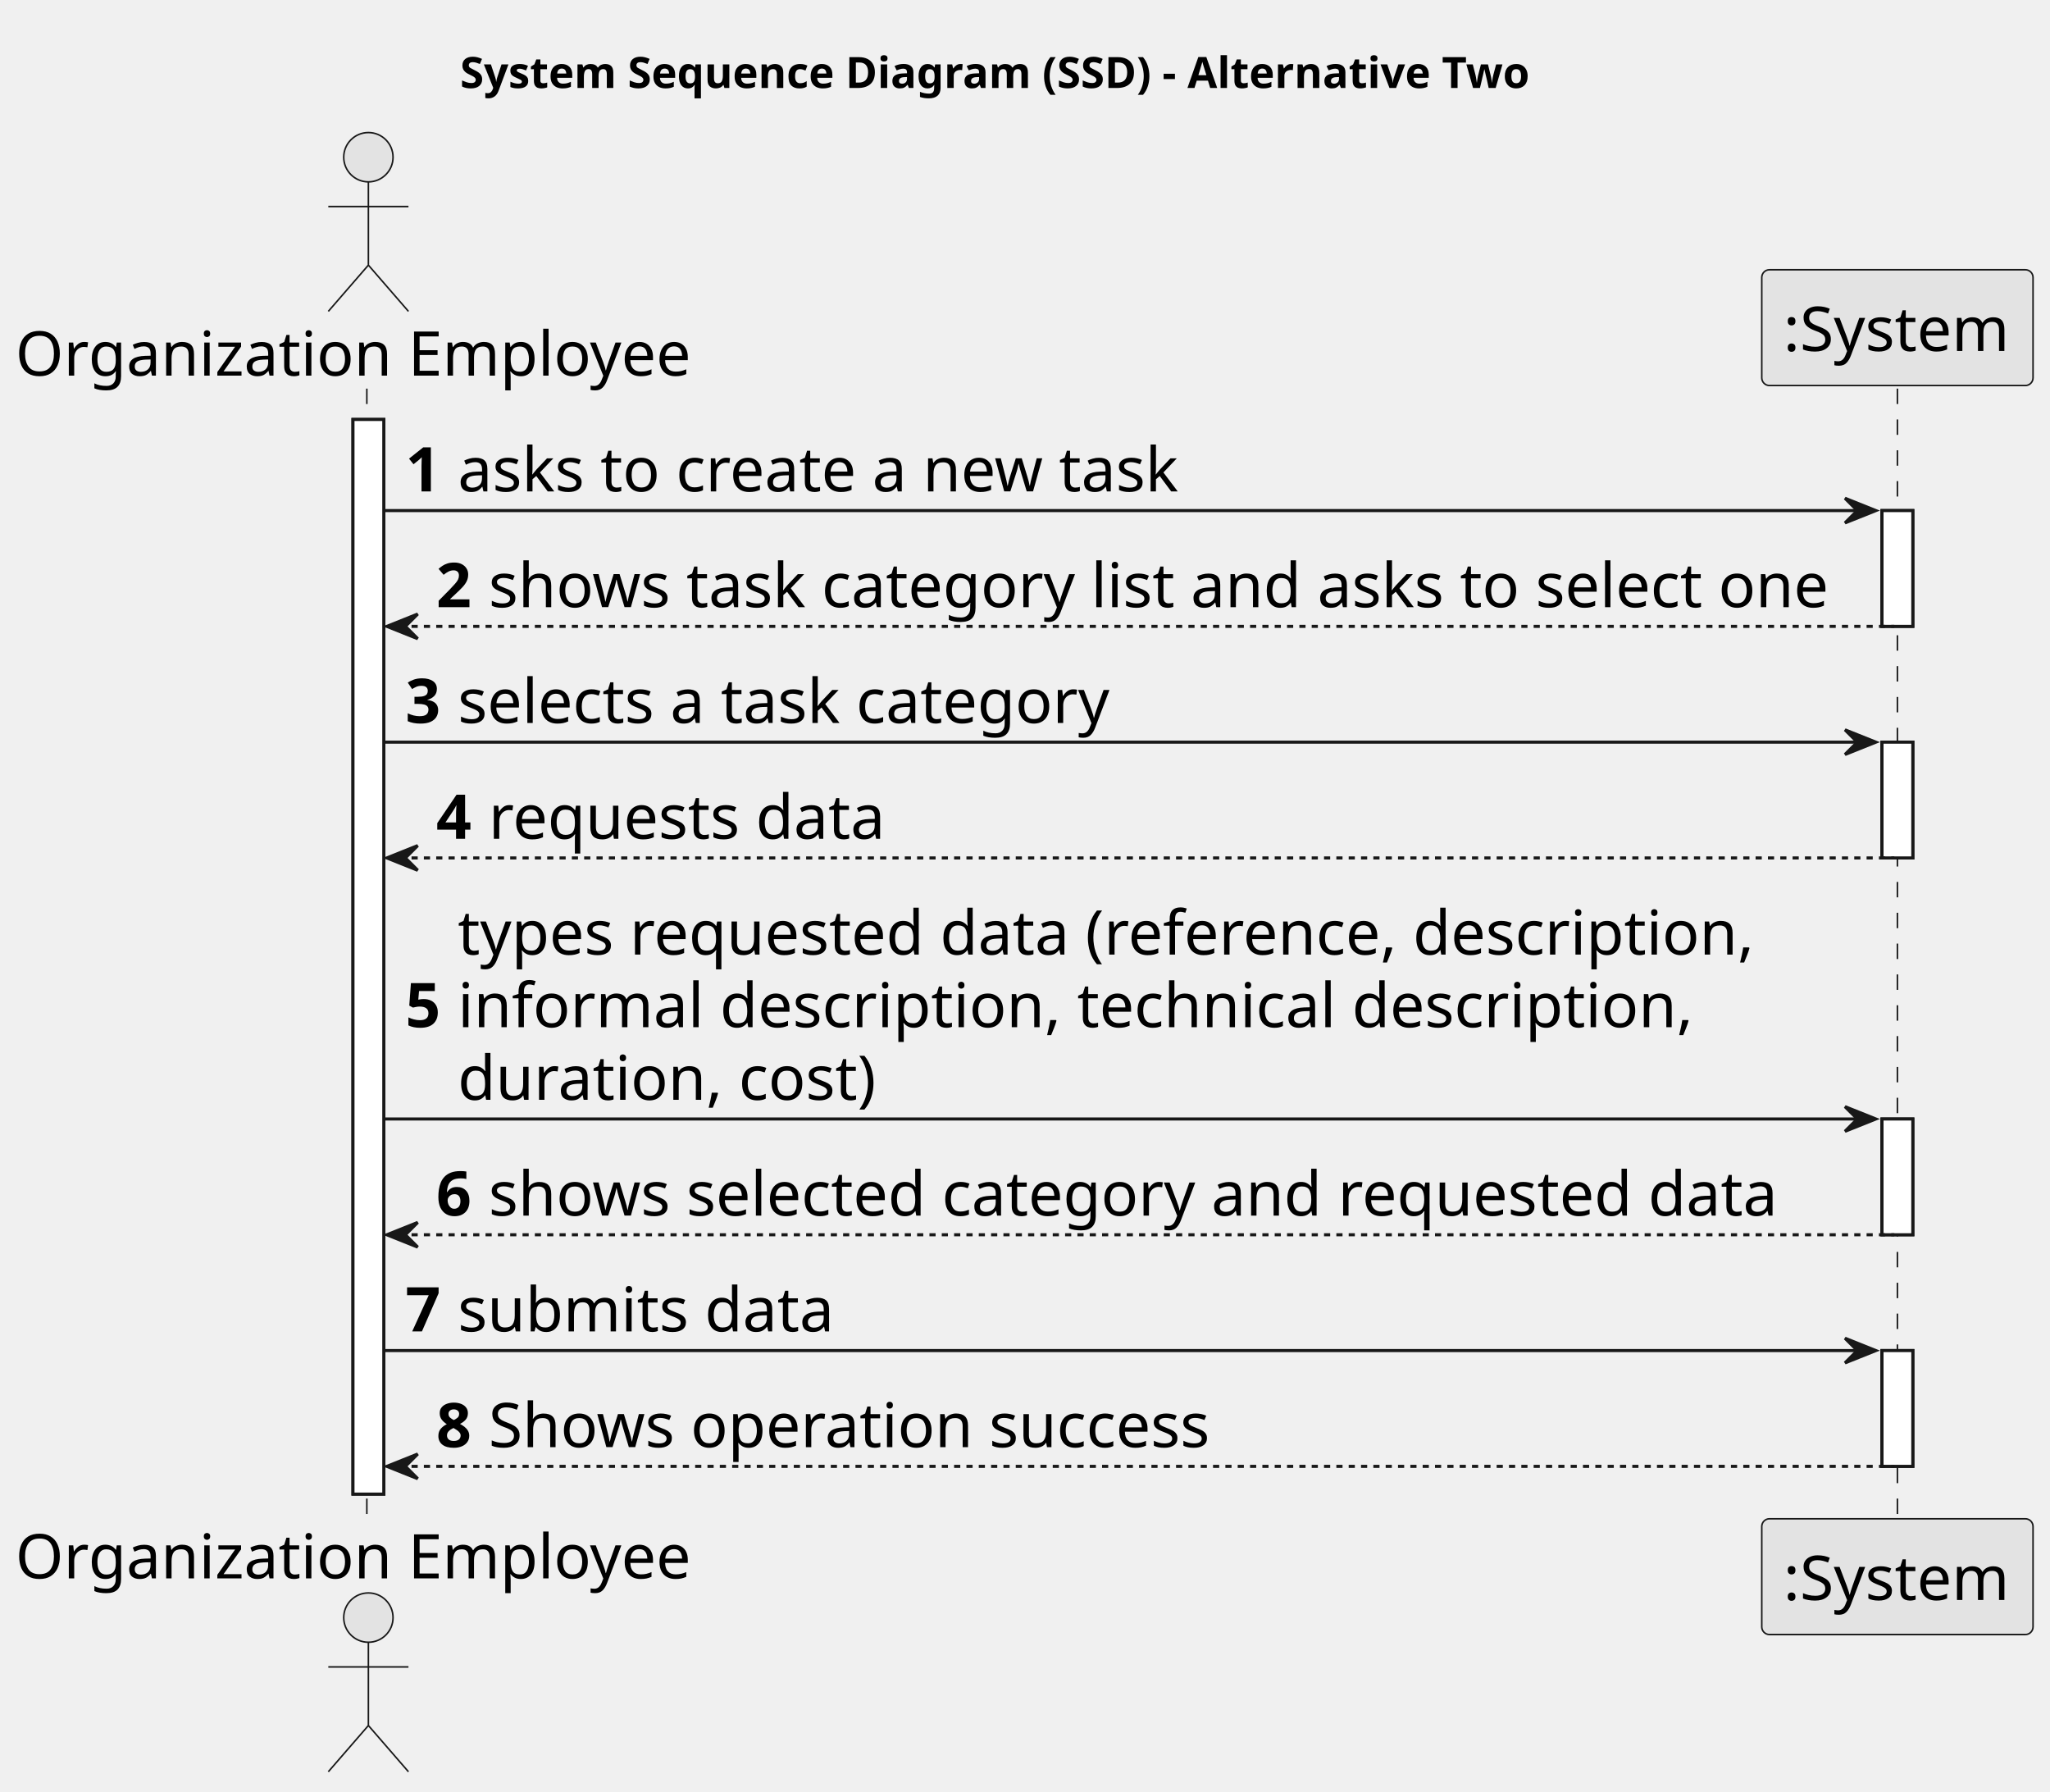
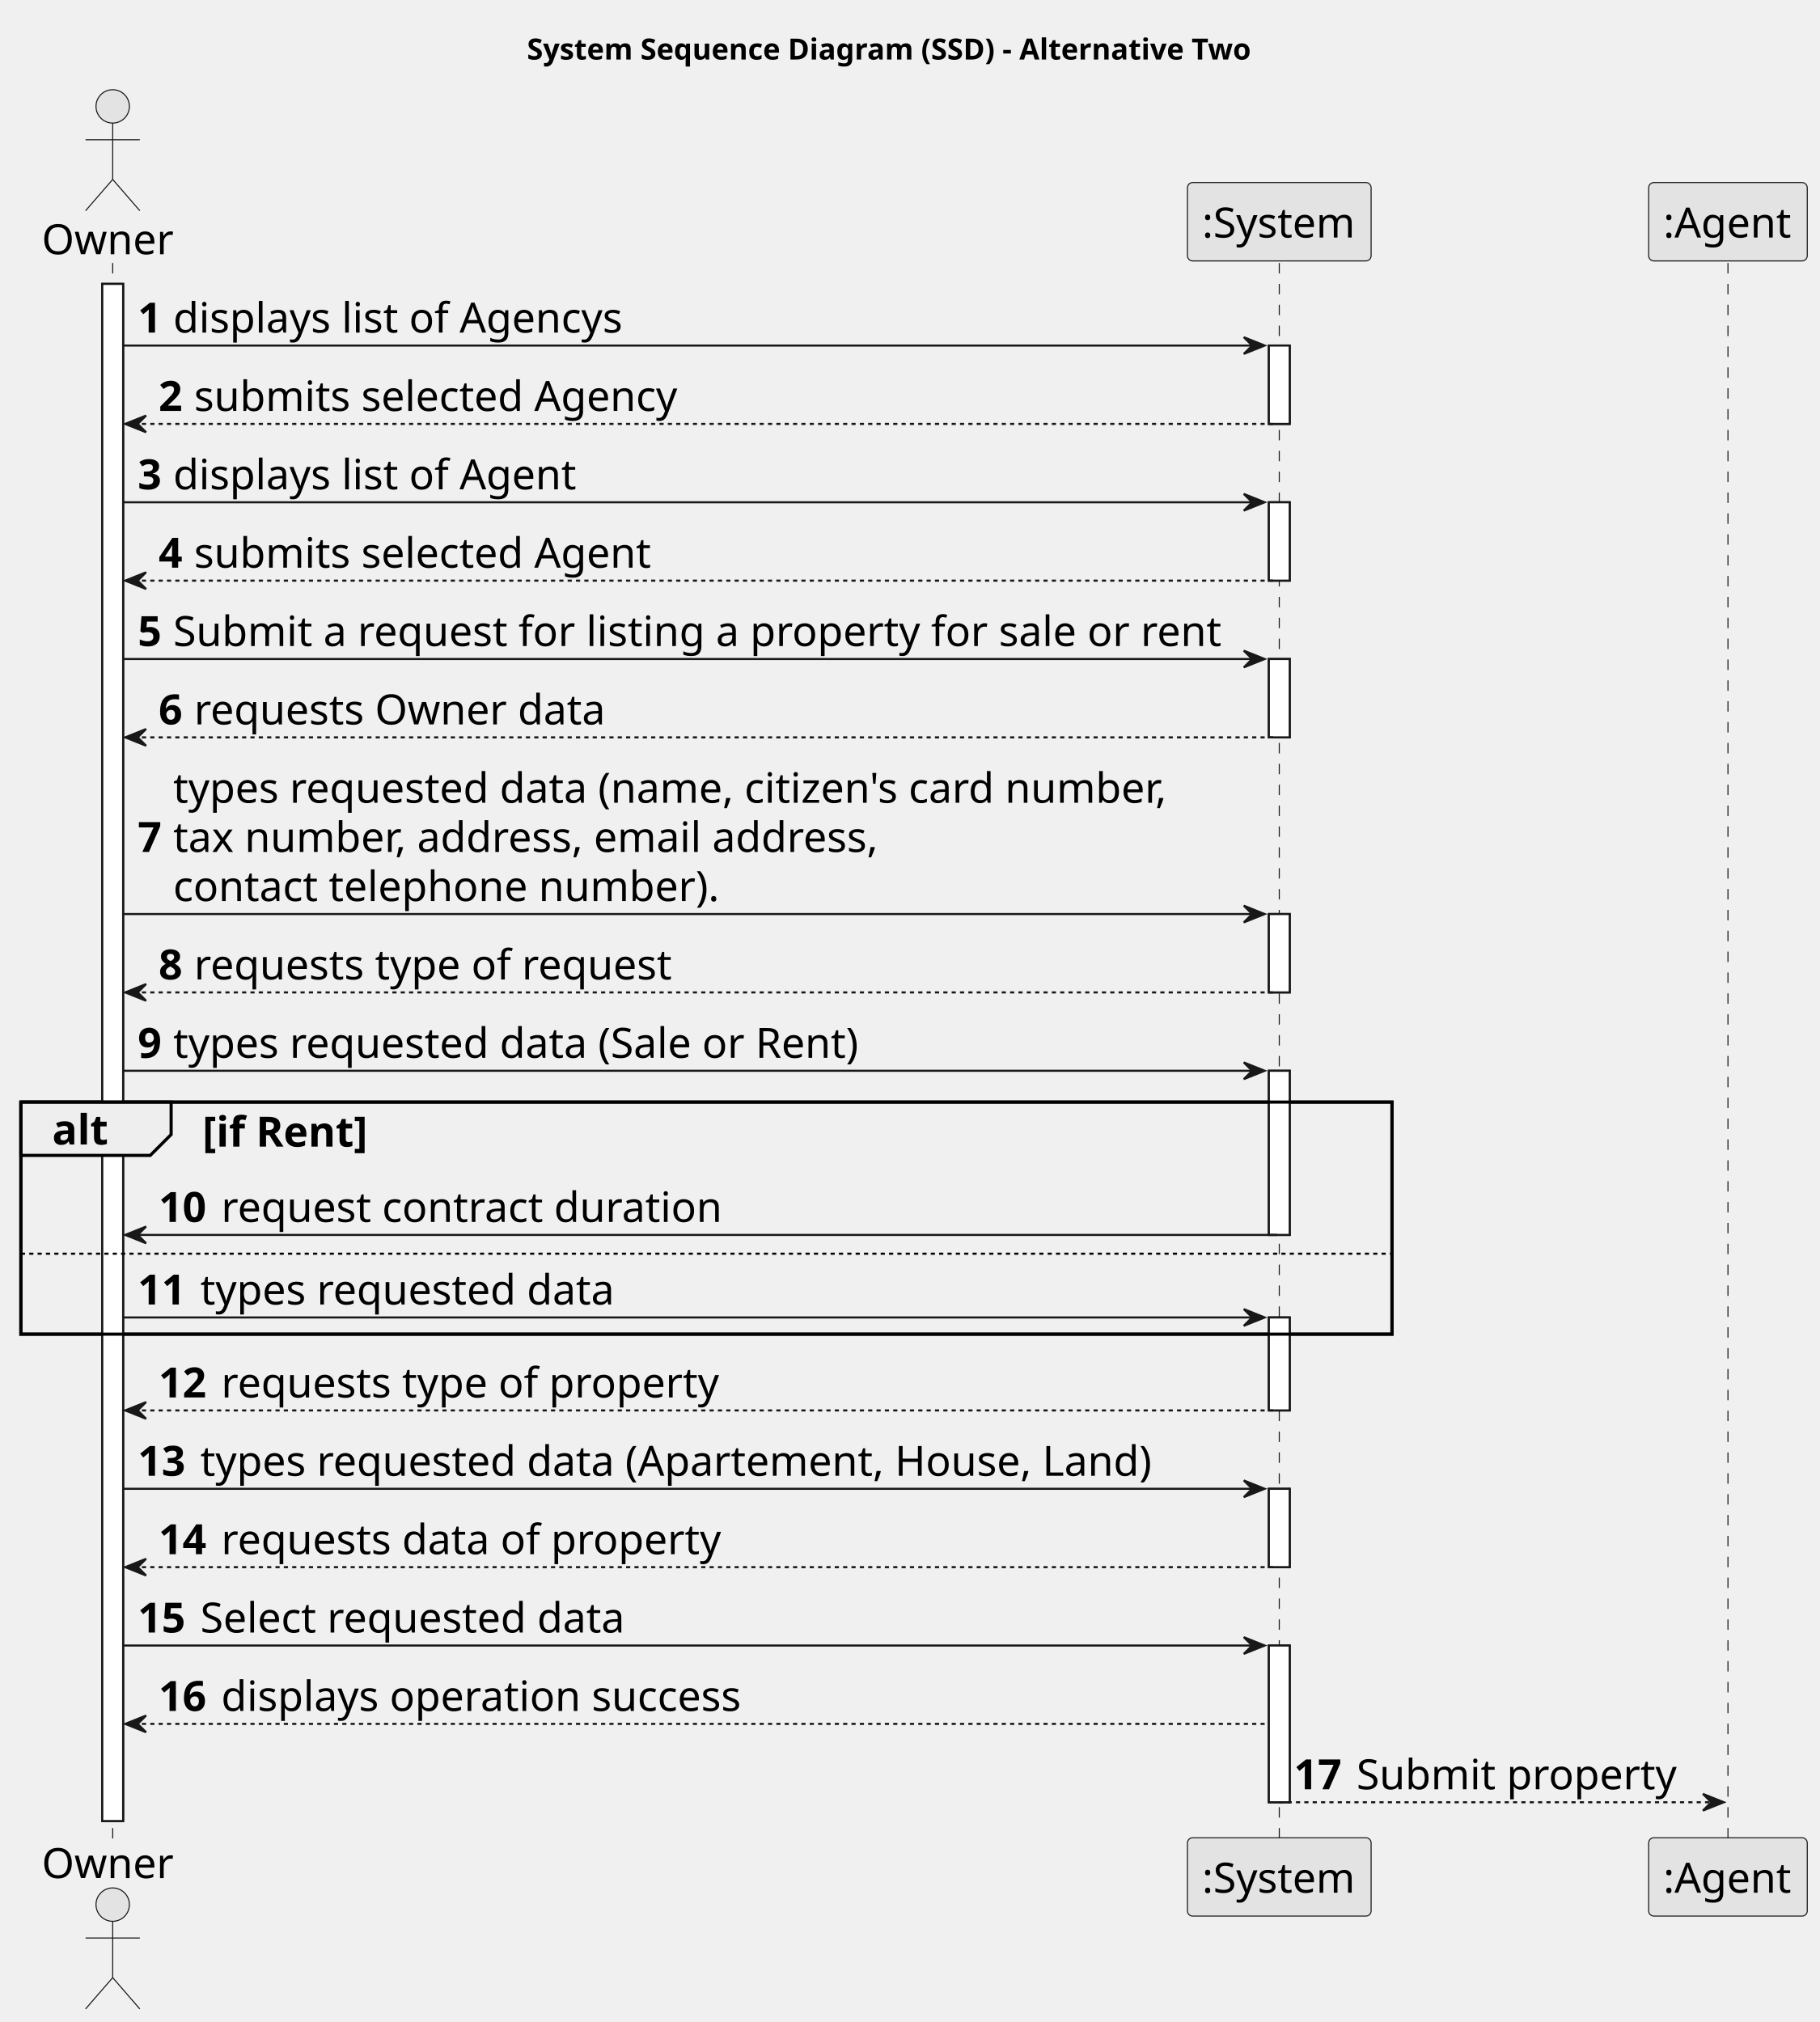
- <svg xmlns="http://www.w3.org/2000/svg" contentStyleType="text/css" height="581px" preserveAspectRatio="none" style="width:665px;height:581px;background:#FFFFFF;" version="1.1" viewBox="0 0 665 581" width="665px" zoomAndPan="magnify">
+ <svg xmlns="http://www.w3.org/2000/svg" contentStyleType="text/css" height="969px" preserveAspectRatio="none" style="width:872px;height:969px;background:#FFFFFF;" version="1.1" viewBox="0 0 872 969" width="872px" zoomAndPan="magnify">
  <defs />
  <g>
-     <text fill="#000000" font-family="sans-serif" font-size="14" font-weight="bold" lengthAdjust="spacing" textLength="365" x="149.25" y="28.535">System Sequence Diagram (SSD) - Alternative Two</text>
-     <rect fill="#FFFFFF" height="348.547" style="stroke:#181818;stroke-width:1.0;" width="10" x="114.5" y="136.043" />
-     <rect fill="#FFFFFF" height="37.555" style="stroke:#181818;stroke-width:1.0;" width="10" x="610.5" y="165.598" />
-     <rect fill="#FFFFFF" height="37.555" style="stroke:#181818;stroke-width:1.0;" width="10" x="610.5" y="240.707" />
-     <rect fill="#FFFFFF" height="37.555" style="stroke:#181818;stroke-width:1.0;" width="10" x="610.5" y="362.926" />
-     <rect fill="#FFFFFF" height="37.555" style="stroke:#181818;stroke-width:1.0;" width="10" x="610.5" y="438.035" />
-     <line style="stroke:#181818;stroke-width:0.5;stroke-dasharray:5.0,5.0;" x1="119" x2="119" y1="126.043" y2="493.59" />
-     <line style="stroke:#181818;stroke-width:0.5;stroke-dasharray:5.0,5.0;" x1="615.5" x2="615.5" y1="126.043" y2="493.59" />
-     <text fill="#000000" font-family="sans-serif" font-size="20" lengthAdjust="spacing" textLength="223" x="5" y="121.824">Organization Employee</text>
-     <ellipse cx="119.5" cy="50.988" fill="#E3E3E3" rx="8" ry="8" style="stroke:#181818;stroke-width:0.5;" />
-     <path d="M119.5,58.988 L119.5,85.988 M106.5,66.988 L132.5,66.988 M119.5,85.988 L106.5,100.988 M119.5,85.988 L132.5,100.988 " fill="none" style="stroke:#181818;stroke-width:0.5;" />
-     <text fill="#000000" font-family="sans-serif" font-size="20" lengthAdjust="spacing" textLength="223" x="5" y="511.926">Organization Employee</text>
-     <ellipse cx="119.5" cy="524.644" fill="#E3E3E3" rx="8" ry="8" style="stroke:#181818;stroke-width:0.5;" />
-     <path d="M119.5,532.644 L119.5,559.644 M106.5,540.644 L132.5,540.644 M119.5,559.644 L106.5,574.644 M119.5,559.644 L132.5,574.644 " fill="none" style="stroke:#181818;stroke-width:0.5;" />
-     <rect fill="#E3E3E3" height="37.555" rx="2.5" ry="2.5" style="stroke:#181818;stroke-width:0.5;" width="88" x="571.5" y="87.488" />
-     <text fill="#000000" font-family="sans-serif" font-size="20" lengthAdjust="spacing" textLength="74" x="578.5" y="113.824">:System</text>
-     <rect fill="#E3E3E3" height="37.555" rx="2.5" ry="2.5" style="stroke:#181818;stroke-width:0.5;" width="88" x="571.5" y="492.59" />
-     <text fill="#000000" font-family="sans-serif" font-size="20" lengthAdjust="spacing" textLength="74" x="578.5" y="518.926">:System</text>
-     <rect fill="#FFFFFF" height="348.547" style="stroke:#181818;stroke-width:1.0;" width="10" x="114.5" y="136.043" />
-     <rect fill="#FFFFFF" height="37.555" style="stroke:#181818;stroke-width:1.0;" width="10" x="610.5" y="165.598" />
-     <rect fill="#FFFFFF" height="37.555" style="stroke:#181818;stroke-width:1.0;" width="10" x="610.5" y="240.707" />
-     <rect fill="#FFFFFF" height="37.555" style="stroke:#181818;stroke-width:1.0;" width="10" x="610.5" y="362.926" />
-     <rect fill="#FFFFFF" height="37.555" style="stroke:#181818;stroke-width:1.0;" width="10" x="610.5" y="438.035" />
-     <polygon fill="#181818" points="598.5,161.598,608.5,165.598,598.5,169.598,602.5,165.598" style="stroke:#181818;stroke-width:1.0;" />
-     <line style="stroke:#181818;stroke-width:1.0;" x1="124.5" x2="604.5" y1="165.598" y2="165.598" />
-     <text fill="#000000" font-family="sans-serif" font-size="20" font-weight="bold" lengthAdjust="spacing" textLength="13" x="131.5" y="159.379">1</text>
-     <text fill="#000000" font-family="sans-serif" font-size="20" lengthAdjust="spacing" textLength="239" x="148.5" y="159.379">asks to create a new task</text>
-     <polygon fill="#181818" points="135.5,199.152,125.5,203.152,135.5,207.152,131.5,203.152" style="stroke:#181818;stroke-width:1.0;" />
-     <line style="stroke:#181818;stroke-width:1.0;stroke-dasharray:2.0,2.0;" x1="129.5" x2="614.5" y1="203.152" y2="203.152" />
-     <text fill="#000000" font-family="sans-serif" font-size="20" font-weight="bold" lengthAdjust="spacing" textLength="13" x="141.5" y="196.934">2</text>
-     <text fill="#000000" font-family="sans-serif" font-size="20" lengthAdjust="spacing" textLength="445" x="158.5" y="196.934">shows task category list and asks to select one</text>
-     <polygon fill="#181818" points="598.5,236.707,608.5,240.707,598.5,244.707,602.5,240.707" style="stroke:#181818;stroke-width:1.0;" />
-     <line style="stroke:#181818;stroke-width:1.0;" x1="124.5" x2="604.5" y1="240.707" y2="240.707" />
-     <text fill="#000000" font-family="sans-serif" font-size="20" font-weight="bold" lengthAdjust="spacing" textLength="13" x="131.5" y="234.488">3</text>
-     <text fill="#000000" font-family="sans-serif" font-size="20" lengthAdjust="spacing" textLength="215" x="148.5" y="234.488">selects a task category</text>
-     <polygon fill="#181818" points="135.5,274.262,125.5,278.262,135.5,282.262,131.5,278.262" style="stroke:#181818;stroke-width:1.0;" />
-     <line style="stroke:#181818;stroke-width:1.0;stroke-dasharray:2.0,2.0;" x1="129.5" x2="614.5" y1="278.262" y2="278.262" />
-     <text fill="#000000" font-family="sans-serif" font-size="20" font-weight="bold" lengthAdjust="spacing" textLength="13" x="141.5" y="272.043">4</text>
-     <text fill="#000000" font-family="sans-serif" font-size="20" lengthAdjust="spacing" textLength="130" x="158.5" y="272.043">requests data</text>
-     <polygon fill="#181818" points="598.5,358.926,608.5,362.926,598.5,366.926,602.5,362.926" style="stroke:#181818;stroke-width:1.0;" />
-     <line style="stroke:#181818;stroke-width:1.0;" x1="124.5" x2="604.5" y1="362.926" y2="362.926" />
-     <text fill="#000000" font-family="sans-serif" font-size="20" font-weight="bold" lengthAdjust="spacing" textLength="13" x="131.5" y="333.152">5</text>
-     <text fill="#000000" font-family="sans-serif" font-size="20" lengthAdjust="spacing" textLength="429" x="148.5" y="309.598">types requested data (reference, description,</text>
-     <text fill="#000000" font-family="sans-serif" font-size="20" lengthAdjust="spacing" textLength="412" x="148.5" y="333.152">informal description, technical description,</text>
-     <text fill="#000000" font-family="sans-serif" font-size="20" lengthAdjust="spacing" textLength="139" x="148.5" y="356.707">duration, cost)</text>
-     <polygon fill="#181818" points="135.5,396.481,125.5,400.481,135.5,404.481,131.5,400.481" style="stroke:#181818;stroke-width:1.0;" />
-     <line style="stroke:#181818;stroke-width:1.0;stroke-dasharray:2.0,2.0;" x1="129.5" x2="614.5" y1="400.481" y2="400.481" />
-     <text fill="#000000" font-family="sans-serif" font-size="20" font-weight="bold" lengthAdjust="spacing" textLength="13" x="141.5" y="394.262">6</text>
-     <text fill="#000000" font-family="sans-serif" font-size="20" lengthAdjust="spacing" textLength="423" x="158.5" y="394.262">shows selected category and requested data</text>
-     <polygon fill="#181818" points="598.5,434.035,608.5,438.035,598.5,442.035,602.5,438.035" style="stroke:#181818;stroke-width:1.0;" />
-     <line style="stroke:#181818;stroke-width:1.0;" x1="124.5" x2="604.5" y1="438.035" y2="438.035" />
-     <text fill="#000000" font-family="sans-serif" font-size="20" font-weight="bold" lengthAdjust="spacing" textLength="13" x="131.5" y="431.816">7</text>
-     <text fill="#000000" font-family="sans-serif" font-size="20" lengthAdjust="spacing" textLength="125" x="148.5" y="431.816">submits data</text>
-     <polygon fill="#181818" points="135.5,471.59,125.5,475.59,135.5,479.59,131.5,475.59" style="stroke:#181818;stroke-width:1.0;" />
-     <line style="stroke:#181818;stroke-width:1.0;stroke-dasharray:2.0,2.0;" x1="129.5" x2="614.5" y1="475.59" y2="475.59" />
-     <text fill="#000000" font-family="sans-serif" font-size="20" font-weight="bold" lengthAdjust="spacing" textLength="13" x="141.5" y="469.371">8</text>
-     <text fill="#000000" font-family="sans-serif" font-size="20" lengthAdjust="spacing" textLength="237" x="158.5" y="469.371">Shows operation success</text>
+     <text fill="#000000" font-family="sans-serif" font-size="14" font-weight="bold" lengthAdjust="spacing" textLength="365" x="252.5" y="28.535">System Sequence Diagram (SSD) - Alternative Two</text>
+     <rect fill="#FFFFFF" height="736.648" style="stroke:#181818;stroke-width:1.0;" width="10" x="49" y="136.043" />
+     <rect fill="#FFFFFF" height="37.555" style="stroke:#181818;stroke-width:1.0;" width="10" x="608" y="165.598" />
+     <rect fill="#FFFFFF" height="37.555" style="stroke:#181818;stroke-width:1.0;" width="10" x="608" y="240.707" />
+     <rect fill="#FFFFFF" height="37.555" style="stroke:#181818;stroke-width:1.0;" width="10" x="608" y="315.816" />
+     <rect fill="#FFFFFF" height="37.555" style="stroke:#181818;stroke-width:1.0;" width="10" x="608" y="438.035" />
+     <rect fill="#FFFFFF" height="78.664" style="stroke:#181818;stroke-width:1.0;" width="10" x="608" y="513.144" />
+     <rect fill="#FFFFFF" height="44.555" style="stroke:#181818;stroke-width:1.0;" width="10" x="608" y="631.363" />
+     <rect fill="#FFFFFF" height="37.555" style="stroke:#181818;stroke-width:1.0;" width="10" x="608" y="713.473" />
+     <rect fill="#FFFFFF" height="75.109" style="stroke:#181818;stroke-width:1.0;" width="10" x="608" y="788.582" />
+     <rect fill="none" height="111.219" style="stroke:#000000;stroke-width:1.5;" width="657" x="10" y="528.144" />
+     <line style="stroke:#181818;stroke-width:0.5;stroke-dasharray:5.0,5.0;" x1="54" x2="54" y1="126.043" y2="881.691" />
+     <line style="stroke:#181818;stroke-width:0.5;stroke-dasharray:5.0,5.0;" x1="613" x2="613" y1="126.043" y2="881.691" />
+     <line style="stroke:#181818;stroke-width:0.5;stroke-dasharray:5.0,5.0;" x1="828" x2="828" y1="126.043" y2="881.691" />
+     <text fill="#000000" font-family="sans-serif" font-size="20" lengthAdjust="spacing" textLength="62" x="20" y="121.824">Owner</text>
+     <ellipse cx="54" cy="50.988" fill="#E3E3E3" rx="8" ry="8" style="stroke:#181818;stroke-width:0.5;" />
+     <path d="M54,58.988 L54,85.988 M41,66.988 L67,66.988 M54,85.988 L41,100.988 M54,85.988 L67,100.988 " fill="none" style="stroke:#181818;stroke-width:0.5;" />
+     <text fill="#000000" font-family="sans-serif" font-size="20" lengthAdjust="spacing" textLength="62" x="20" y="900.027">Owner</text>
+     <ellipse cx="54" cy="912.746" fill="#E3E3E3" rx="8" ry="8" style="stroke:#181818;stroke-width:0.5;" />
+     <path d="M54,920.746 L54,947.746 M41,928.746 L67,928.746 M54,947.746 L41,962.746 M54,947.746 L67,962.746 " fill="none" style="stroke:#181818;stroke-width:0.5;" />
+     <rect fill="#E3E3E3" height="37.555" rx="2.5" ry="2.5" style="stroke:#181818;stroke-width:0.5;" width="88" x="569" y="87.488" />
+     <text fill="#000000" font-family="sans-serif" font-size="20" lengthAdjust="spacing" textLength="74" x="576" y="113.824">:System</text>
+     <rect fill="#E3E3E3" height="37.555" rx="2.5" ry="2.5" style="stroke:#181818;stroke-width:0.5;" width="88" x="569" y="880.691" />
+     <text fill="#000000" font-family="sans-serif" font-size="20" lengthAdjust="spacing" textLength="74" x="576" y="907.027">:System</text>
+     <rect fill="#E3E3E3" height="37.555" rx="2.5" ry="2.5" style="stroke:#181818;stroke-width:0.5;" width="76" x="790" y="87.488" />
+     <text fill="#000000" font-family="sans-serif" font-size="20" lengthAdjust="spacing" textLength="62" x="797" y="113.824">:Agent</text>
+     <rect fill="#E3E3E3" height="37.555" rx="2.5" ry="2.5" style="stroke:#181818;stroke-width:0.5;" width="76" x="790" y="880.691" />
+     <text fill="#000000" font-family="sans-serif" font-size="20" lengthAdjust="spacing" textLength="62" x="797" y="907.027">:Agent</text>
+     <rect fill="#FFFFFF" height="736.648" style="stroke:#181818;stroke-width:1.0;" width="10" x="49" y="136.043" />
+     <rect fill="#FFFFFF" height="37.555" style="stroke:#181818;stroke-width:1.0;" width="10" x="608" y="165.598" />
+     <rect fill="#FFFFFF" height="37.555" style="stroke:#181818;stroke-width:1.0;" width="10" x="608" y="240.707" />
+     <rect fill="#FFFFFF" height="37.555" style="stroke:#181818;stroke-width:1.0;" width="10" x="608" y="315.816" />
+     <rect fill="#FFFFFF" height="37.555" style="stroke:#181818;stroke-width:1.0;" width="10" x="608" y="438.035" />
+     <rect fill="#FFFFFF" height="78.664" style="stroke:#181818;stroke-width:1.0;" width="10" x="608" y="513.144" />
+     <rect fill="#FFFFFF" height="44.555" style="stroke:#181818;stroke-width:1.0;" width="10" x="608" y="631.363" />
+     <rect fill="#FFFFFF" height="37.555" style="stroke:#181818;stroke-width:1.0;" width="10" x="608" y="713.473" />
+     <rect fill="#FFFFFF" height="75.109" style="stroke:#181818;stroke-width:1.0;" width="10" x="608" y="788.582" />
+     <polygon fill="#181818" points="596,161.598,606,165.598,596,169.598,600,165.598" style="stroke:#181818;stroke-width:1.0;" />
+     <line style="stroke:#181818;stroke-width:1.0;" x1="59" x2="602" y1="165.598" y2="165.598" />
+     <text fill="#000000" font-family="sans-serif" font-size="20" font-weight="bold" lengthAdjust="spacing" textLength="13" x="66" y="159.379">1</text>
+     <text fill="#000000" font-family="sans-serif" font-size="20" lengthAdjust="spacing" textLength="224" x="83" y="159.379">displays list of Agencys</text>
+     <polygon fill="#181818" points="70,199.152,60,203.152,70,207.152,66,203.152" style="stroke:#181818;stroke-width:1.0;" />
+     <line style="stroke:#181818;stroke-width:1.0;stroke-dasharray:2.0,2.0;" x1="64" x2="612" y1="203.152" y2="203.152" />
+     <text fill="#000000" font-family="sans-serif" font-size="20" font-weight="bold" lengthAdjust="spacing" textLength="13" x="76" y="196.934">2</text>
+     <text fill="#000000" font-family="sans-serif" font-size="20" lengthAdjust="spacing" textLength="237" x="93" y="196.934">submits selected Agency</text>
+     <polygon fill="#181818" points="596,236.707,606,240.707,596,244.707,600,240.707" style="stroke:#181818;stroke-width:1.0;" />
+     <line style="stroke:#181818;stroke-width:1.0;" x1="59" x2="602" y1="240.707" y2="240.707" />
+     <text fill="#000000" font-family="sans-serif" font-size="20" font-weight="bold" lengthAdjust="spacing" textLength="13" x="66" y="234.488">3</text>
+     <text fill="#000000" font-family="sans-serif" font-size="20" lengthAdjust="spacing" textLength="201" x="83" y="234.488">displays list of Agent</text>
+     <polygon fill="#181818" points="70,274.262,60,278.262,70,282.262,66,278.262" style="stroke:#181818;stroke-width:1.0;" />
+     <line style="stroke:#181818;stroke-width:1.0;stroke-dasharray:2.0,2.0;" x1="64" x2="612" y1="278.262" y2="278.262" />
+     <text fill="#000000" font-family="sans-serif" font-size="20" font-weight="bold" lengthAdjust="spacing" textLength="13" x="76" y="272.043">4</text>
+     <text fill="#000000" font-family="sans-serif" font-size="20" lengthAdjust="spacing" textLength="224" x="93" y="272.043">submits selected Agent</text>
+     <polygon fill="#181818" points="596,311.816,606,315.816,596,319.816,600,315.816" style="stroke:#181818;stroke-width:1.0;" />
+     <line style="stroke:#181818;stroke-width:1.0;" x1="59" x2="602" y1="315.816" y2="315.816" />
+     <text fill="#000000" font-family="sans-serif" font-size="20" font-weight="bold" lengthAdjust="spacing" textLength="13" x="66" y="309.598">5</text>
+     <text fill="#000000" font-family="sans-serif" font-size="20" lengthAdjust="spacing" textLength="513" x="83" y="309.598">Submit a request for listing a property for sale or rent</text>
+     <polygon fill="#181818" points="70,349.371,60,353.371,70,357.371,66,353.371" style="stroke:#181818;stroke-width:1.0;" />
+     <line style="stroke:#181818;stroke-width:1.0;stroke-dasharray:2.0,2.0;" x1="64" x2="612" y1="353.371" y2="353.371" />
+     <text fill="#000000" font-family="sans-serif" font-size="20" font-weight="bold" lengthAdjust="spacing" textLength="13" x="76" y="347.152">6</text>
+     <text fill="#000000" font-family="sans-serif" font-size="20" lengthAdjust="spacing" textLength="198" x="93" y="347.152">requests Owner data</text>
+     <polygon fill="#181818" points="596,434.035,606,438.035,596,442.035,600,438.035" style="stroke:#181818;stroke-width:1.0;" />
+     <line style="stroke:#181818;stroke-width:1.0;" x1="59" x2="602" y1="438.035" y2="438.035" />
+     <text fill="#000000" font-family="sans-serif" font-size="20" font-weight="bold" lengthAdjust="spacing" textLength="13" x="66" y="408.262">7</text>
+     <text fill="#000000" font-family="sans-serif" font-size="20" lengthAdjust="spacing" textLength="492" x="83" y="384.707">types requested data (name, citizen's card number,</text>
+     <text fill="#000000" font-family="sans-serif" font-size="20" lengthAdjust="spacing" textLength="352" x="83" y="408.262">tax number, address, email address,</text>
+     <text fill="#000000" font-family="sans-serif" font-size="20" lengthAdjust="spacing" textLength="264" x="83" y="431.816">contact telephone number).</text>
+     <polygon fill="#181818" points="70,471.59,60,475.59,70,479.59,66,475.59" style="stroke:#181818;stroke-width:1.0;" />
+     <line style="stroke:#181818;stroke-width:1.0;stroke-dasharray:2.0,2.0;" x1="64" x2="612" y1="475.59" y2="475.59" />
+     <text fill="#000000" font-family="sans-serif" font-size="20" font-weight="bold" lengthAdjust="spacing" textLength="13" x="76" y="469.371">8</text>
+     <text fill="#000000" font-family="sans-serif" font-size="20" lengthAdjust="spacing" textLength="232" x="93" y="469.371">requests type of request</text>
+     <polygon fill="#181818" points="596,509.144,606,513.144,596,517.144,600,513.144" style="stroke:#181818;stroke-width:1.0;" />
+     <line style="stroke:#181818;stroke-width:1.0;" x1="59" x2="602" y1="513.144" y2="513.144" />
+     <text fill="#000000" font-family="sans-serif" font-size="20" font-weight="bold" lengthAdjust="spacing" textLength="13" x="66" y="506.926">9</text>
+     <text fill="#000000" font-family="sans-serif" font-size="20" lengthAdjust="spacing" textLength="335" x="83" y="506.926">types requested data (Sale or Rent)</text>
+     <path d="M10,528.144 L82,528.144 L82,543.699 L72,553.699 L10,553.699 L10,528.144 " fill="#EEEEEE" style="stroke:#000000;stroke-width:1.5;" />
+     <rect fill="none" height="111.219" style="stroke:#000000;stroke-width:1.5;" width="657" x="10" y="528.144" />
+     <text fill="#000000" font-family="sans-serif" font-size="20" font-weight="bold" lengthAdjust="spacing" textLength="27" x="25" y="548.481">alt</text>
+     <text fill="#000000" font-family="sans-serif" font-size="20" font-weight="bold" lengthAdjust="spacing" textLength="83" x="97" y="549.481">[if Rent]</text>
+     <polygon fill="#181818" points="70,587.809,60,591.809,70,595.809,66,591.809" style="stroke:#181818;stroke-width:1.0;" />
+     <line style="stroke:#181818;stroke-width:1.0;" x1="64" x2="612" y1="591.809" y2="591.809" />
+     <text fill="#000000" font-family="sans-serif" font-size="20" font-weight="bold" lengthAdjust="spacing" textLength="26" x="76" y="585.59">10</text>
+     <text fill="#000000" font-family="sans-serif" font-size="20" lengthAdjust="spacing" textLength="242" x="106" y="585.59">request contract duration</text>
+     <line style="stroke:#000000;stroke-width:1.0;stroke-dasharray:2.0,2.0;" x1="10" x2="667" y1="600.809" y2="600.809" />
+     <polygon fill="#181818" points="596,627.363,606,631.363,596,635.363,600,631.363" style="stroke:#181818;stroke-width:1.0;" />
+     <line style="stroke:#181818;stroke-width:1.0;" x1="59" x2="602" y1="631.363" y2="631.363" />
+     <text fill="#000000" font-family="sans-serif" font-size="20" font-weight="bold" lengthAdjust="spacing" textLength="26" x="66" y="625.144">11</text>
+     <text fill="#000000" font-family="sans-serif" font-size="20" lengthAdjust="spacing" textLength="201" x="96" y="625.144">types requested data</text>
+     <polygon fill="#181818" points="70,671.918,60,675.918,70,679.918,66,675.918" style="stroke:#181818;stroke-width:1.0;" />
+     <line style="stroke:#181818;stroke-width:1.0;stroke-dasharray:2.0,2.0;" x1="64" x2="612" y1="675.918" y2="675.918" />
+     <text fill="#000000" font-family="sans-serif" font-size="20" font-weight="bold" lengthAdjust="spacing" textLength="26" x="76" y="669.699">12</text>
+     <text fill="#000000" font-family="sans-serif" font-size="20" lengthAdjust="spacing" textLength="242" x="106" y="669.699">requests type of property</text>
+     <polygon fill="#181818" points="596,709.473,606,713.473,596,717.473,600,713.473" style="stroke:#181818;stroke-width:1.0;" />
+     <line style="stroke:#181818;stroke-width:1.0;" x1="59" x2="602" y1="713.473" y2="713.473" />
+     <text fill="#000000" font-family="sans-serif" font-size="20" font-weight="bold" lengthAdjust="spacing" textLength="26" x="66" y="707.254">13</text>
+     <text fill="#000000" font-family="sans-serif" font-size="20" lengthAdjust="spacing" textLength="465" x="96" y="707.254">types requested data (Apartement, House, Land)</text>
+     <polygon fill="#181818" points="70,747.027,60,751.027,70,755.027,66,751.027" style="stroke:#181818;stroke-width:1.0;" />
+     <line style="stroke:#181818;stroke-width:1.0;stroke-dasharray:2.0,2.0;" x1="64" x2="612" y1="751.027" y2="751.027" />
+     <text fill="#000000" font-family="sans-serif" font-size="20" font-weight="bold" lengthAdjust="spacing" textLength="26" x="76" y="744.809">14</text>
+     <text fill="#000000" font-family="sans-serif" font-size="20" lengthAdjust="spacing" textLength="243" x="106" y="744.809">requests data of property</text>
+     <polygon fill="#181818" points="596,784.582,606,788.582,596,792.582,600,788.582" style="stroke:#181818;stroke-width:1.0;" />
+     <line style="stroke:#181818;stroke-width:1.0;" x1="59" x2="602" y1="788.582" y2="788.582" />
+     <text fill="#000000" font-family="sans-serif" font-size="20" font-weight="bold" lengthAdjust="spacing" textLength="26" x="66" y="782.363">15</text>
+     <text fill="#000000" font-family="sans-serif" font-size="20" lengthAdjust="spacing" textLength="206" x="96" y="782.363">Select requested data</text>
+     <polygon fill="#181818" points="70,822.137,60,826.137,70,830.137,66,826.137" style="stroke:#181818;stroke-width:1.0;" />
+     <line style="stroke:#181818;stroke-width:1.0;stroke-dasharray:2.0,2.0;" x1="64" x2="607" y1="826.137" y2="826.137" />
+     <text fill="#000000" font-family="sans-serif" font-size="20" font-weight="bold" lengthAdjust="spacing" textLength="26" x="76" y="819.918">16</text>
+     <text fill="#000000" font-family="sans-serif" font-size="20" lengthAdjust="spacing" textLength="256" x="106" y="819.918">displays operation success</text>
+     <polygon fill="#181818" points="816,859.691,826,863.691,816,867.691,820,863.691" style="stroke:#181818;stroke-width:1.0;" />
+     <line style="stroke:#181818;stroke-width:1.0;stroke-dasharray:2.0,2.0;" x1="613" x2="822" y1="863.691" y2="863.691" />
+     <text fill="#000000" font-family="sans-serif" font-size="20" font-weight="bold" lengthAdjust="spacing" textLength="26" x="620" y="857.473">17</text>
+     <text fill="#000000" font-family="sans-serif" font-size="20" lengthAdjust="spacing" textLength="156" x="650" y="857.473">Submit property</text>
  </g>
</svg>
